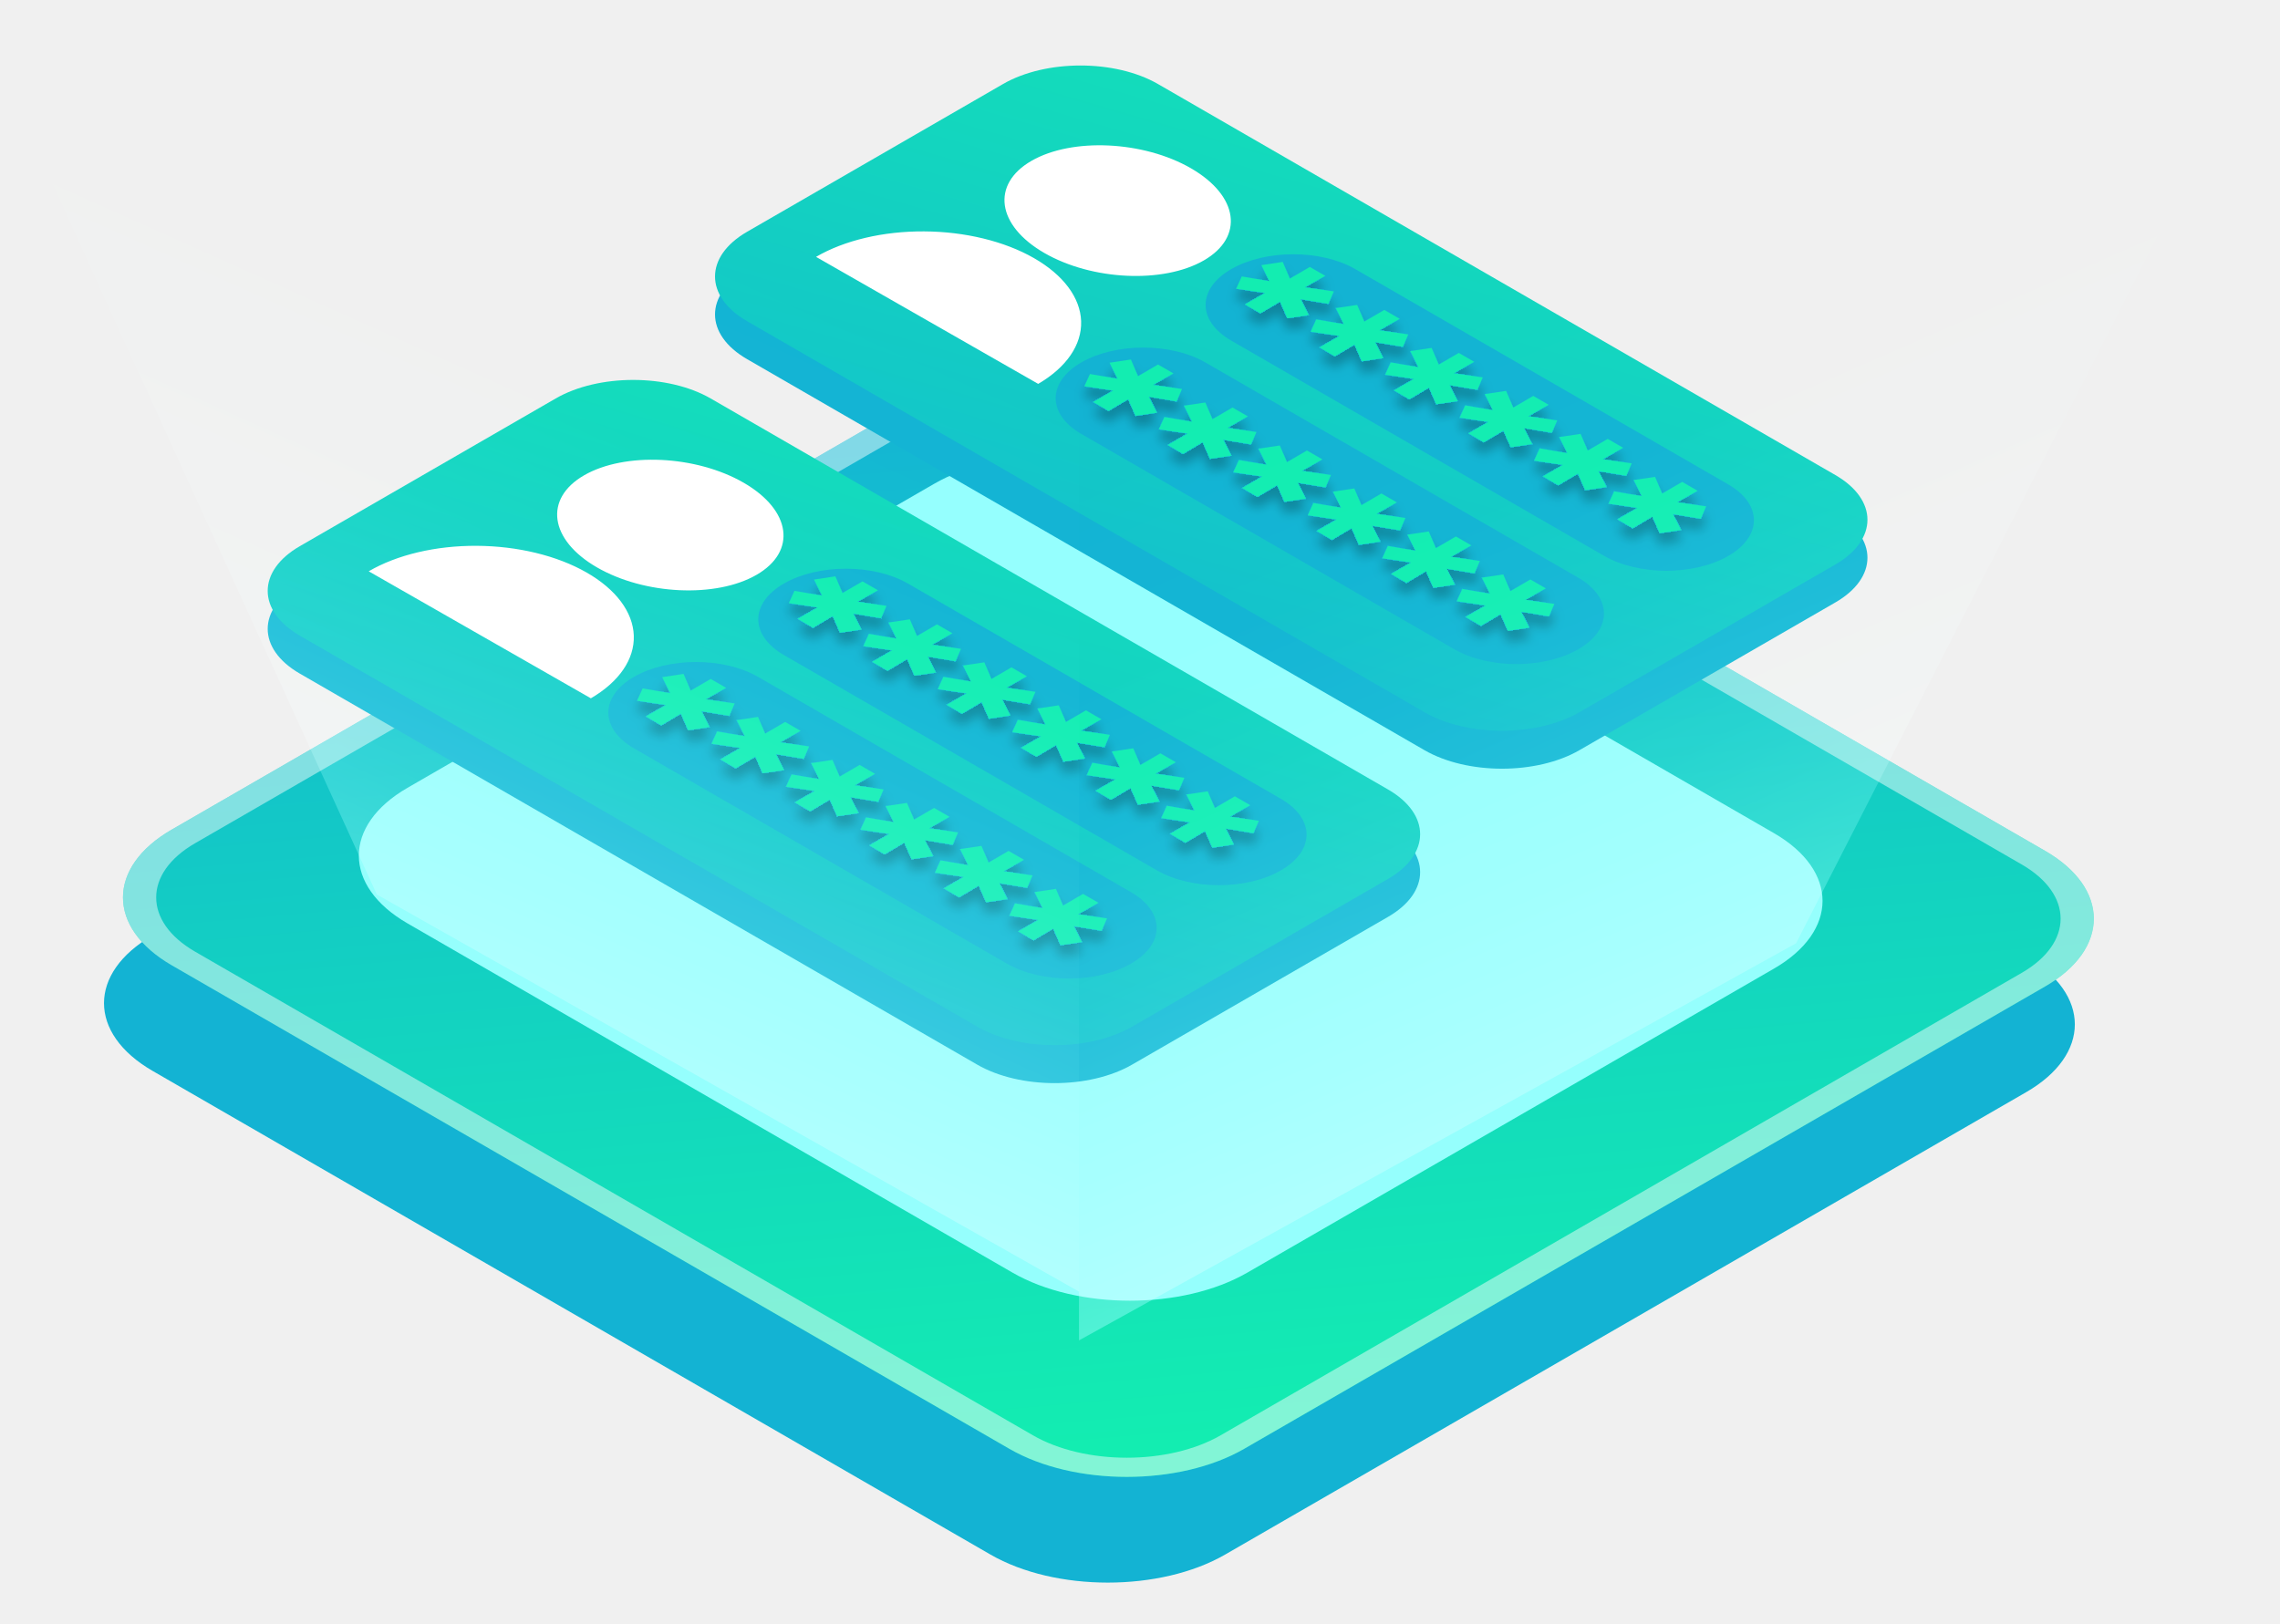
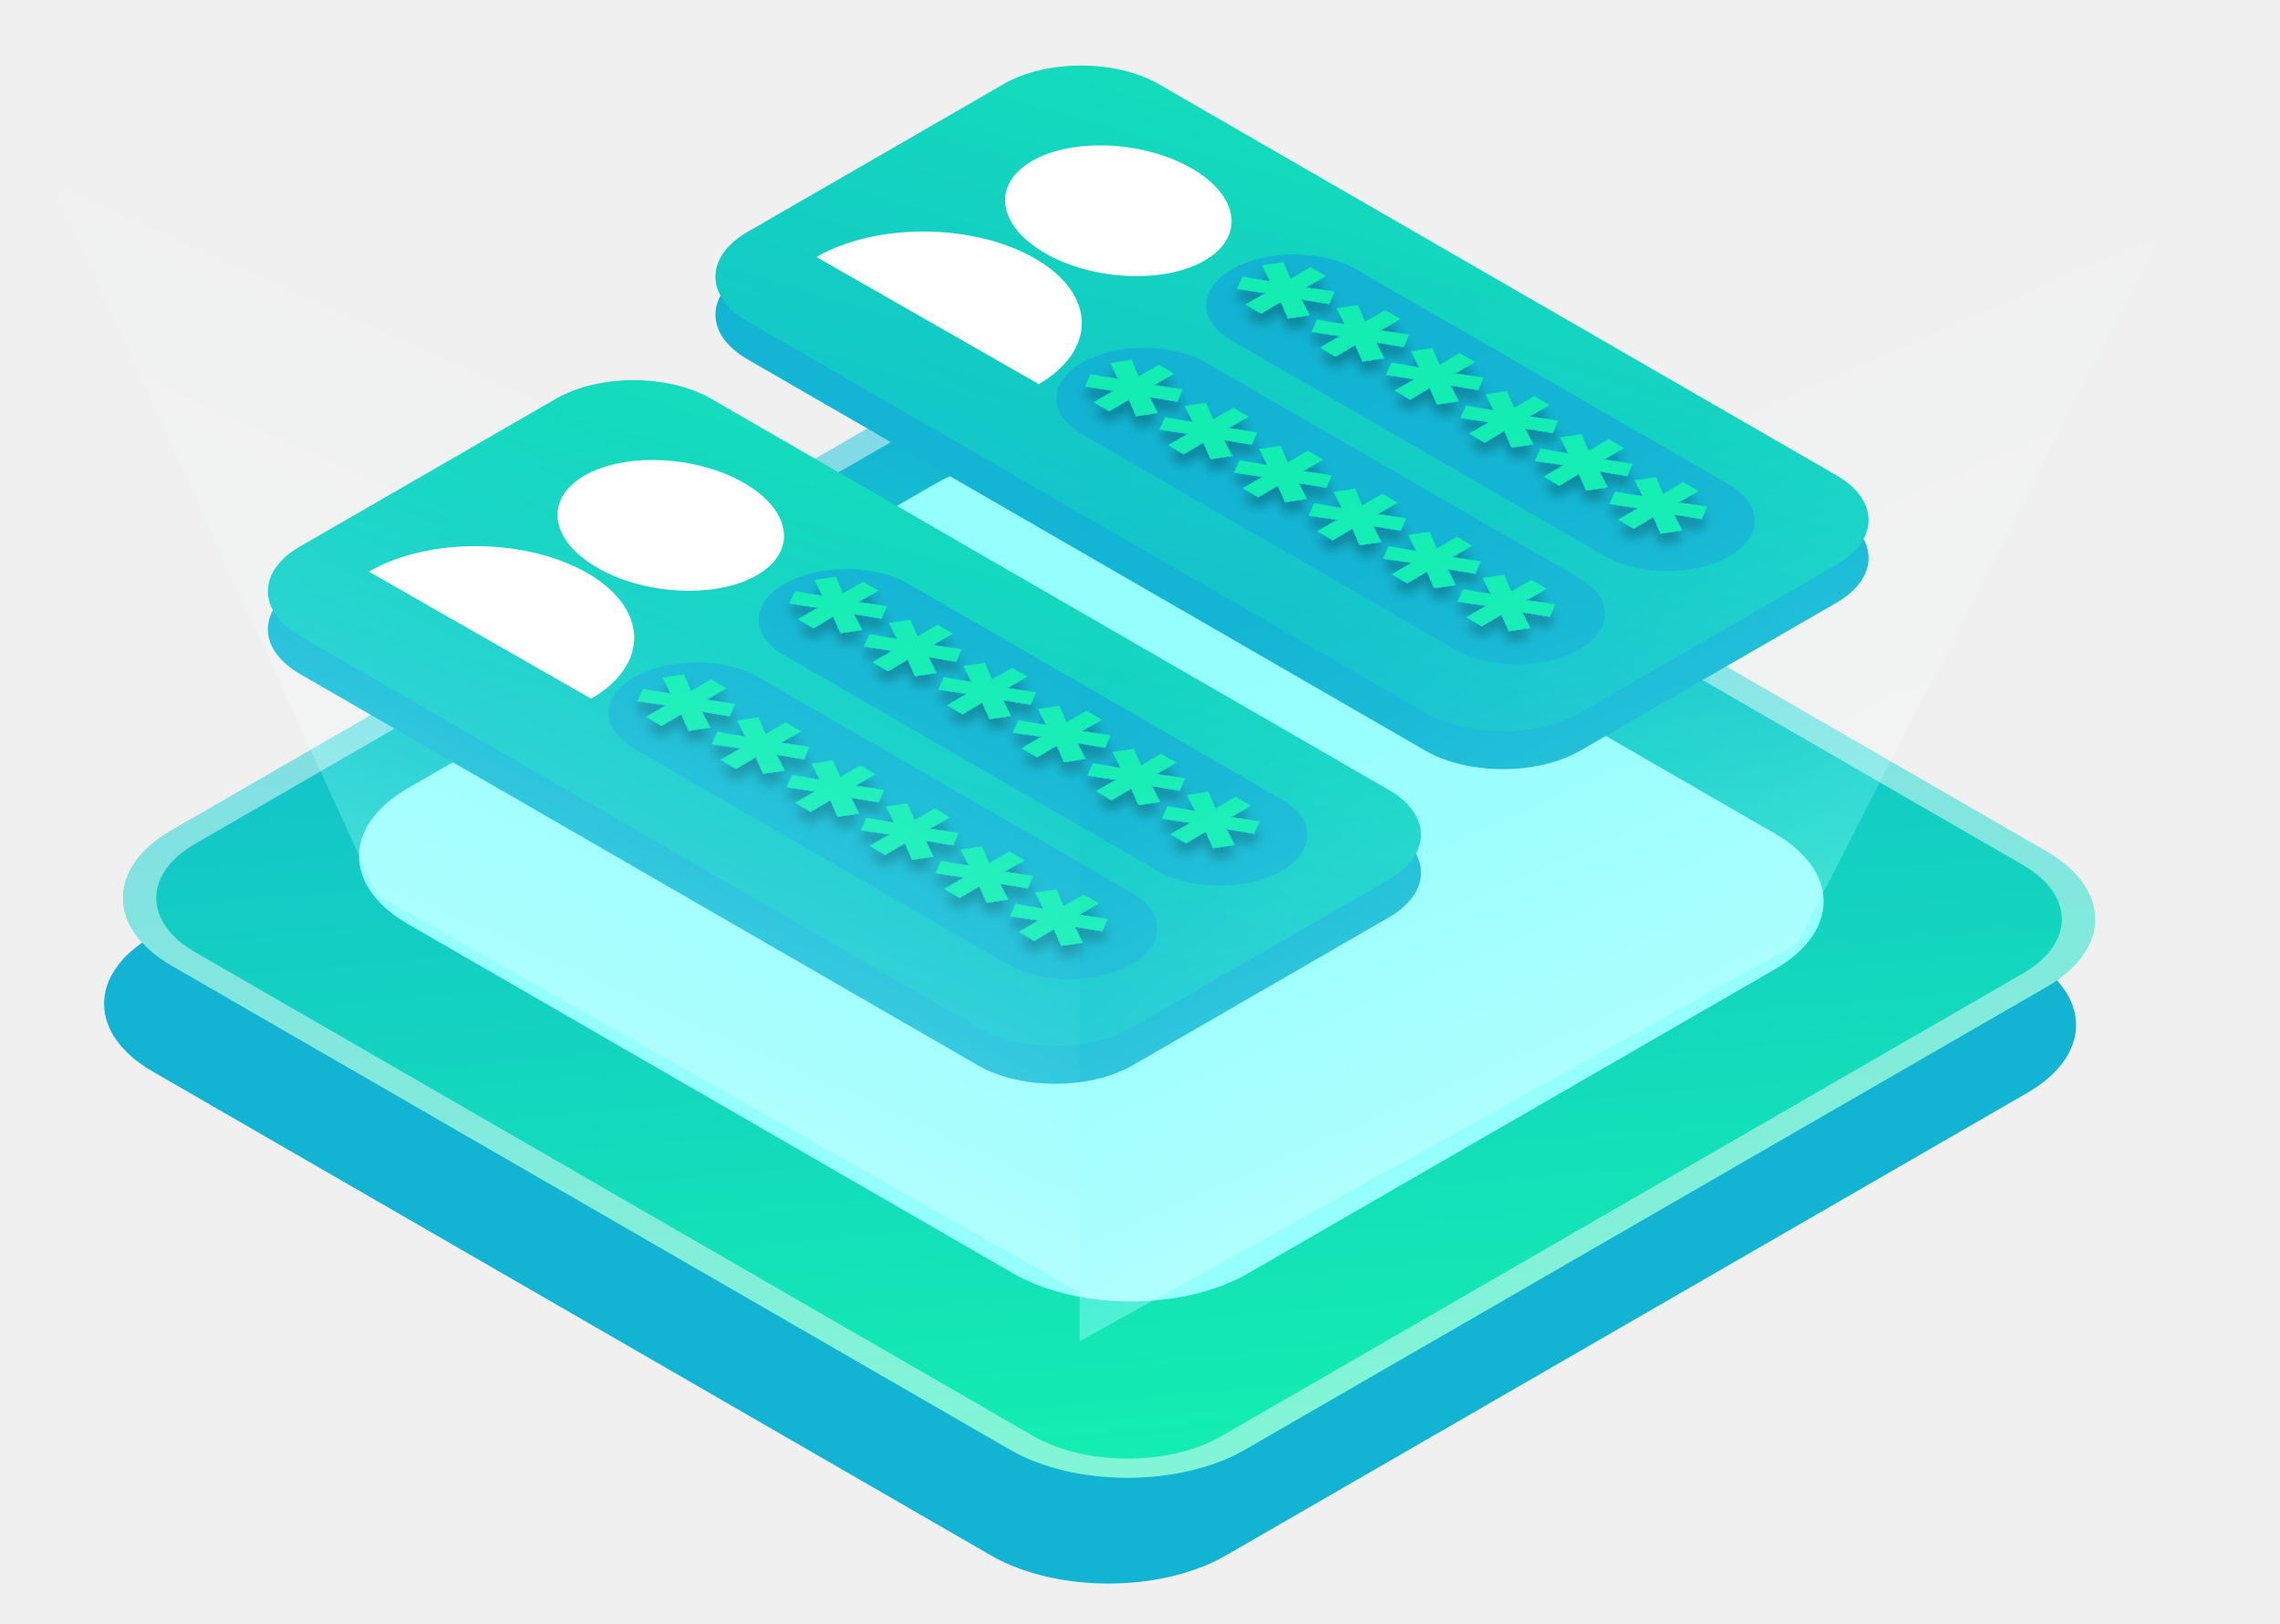
- <svg xmlns="http://www.w3.org/2000/svg" width="841" height="599" viewBox="0 0 841 599" fill="none">
+ <svg xmlns="http://www.w3.org/2000/svg" fill="none" viewBox="0 0 840.5 598.5">
  <rect width="456.83" height="441.17" rx="50" transform="matrix(0.866025 0.5 -0.866025 0.5 395.062 149.5)" fill="#13B3D3" />
  <rect width="456.83" height="441.17" rx="50" transform="matrix(0.866025 0.5 -0.866025 0.5 402.062 110.5)" fill="url(#paint0_linear_149_6)" />
  <rect y="5" width="446.83" height="431.17" rx="45" transform="matrix(0.866025 0.5 -0.866025 0.5 406.393 113)" stroke="white" stroke-opacity="0.47" stroke-width="10" />
  <g style="mix-blend-mode:screen">
    <rect width="357.707" height="324.293" rx="50" transform="matrix(0.866025 0.5 -0.866025 0.5 387.844 153.5)" fill="#8DFFF8" />
  </g>
  <rect width="354.509" height="175" rx="33" transform="matrix(0.866025 0.5 -0.866025 0.5 398.555 28.5)" fill="url(#paint1_linear_149_6)" />
  <rect width="354.509" height="175" rx="33" transform="matrix(0.866025 0.5 -0.866025 0.5 398.555 14.5)" fill="url(#paint2_linear_149_6)" />
  <rect width="211.662" height="52.797" rx="26.399" transform="matrix(0.866025 0.5 -0.866025 0.5 477.031 86.0732)" fill="url(#paint3_linear_149_6)" />
  <rect width="211.662" height="52.797" rx="26.399" transform="matrix(0.866025 0.5 -0.866025 0.5 421.727 120.5)" fill="url(#paint4_linear_149_6)" />
  <g style="mix-blend-mode:screen">
    <path fill-rule="evenodd" clip-rule="evenodd" d="M385.207 93.324C402.77 103.464 429.119 104.692 444.059 96.066C458.999 87.441 456.872 72.228 439.309 62.088C421.746 51.948 395.397 50.721 380.458 59.346C365.518 67.972 367.644 83.184 385.207 93.324ZM340.842 85.363C325.775 85.282 311.445 88.664 301.004 94.763L341.975 118.192L382.946 141.621C393.387 135.522 399.084 127.204 398.784 118.497C398.483 109.79 392.21 101.408 381.344 95.194C370.478 88.98 355.909 85.444 340.842 85.363Z" fill="white" />
  </g>
  <g filter="url(#filter0_d_149_6)">
    <path d="M489.99 112.095L477.502 109.995L479.078 109.085L482.776 116.26L474.834 117.415L471.803 110.485L473.198 110.66L464.892 115.595L459.194 112.305L467.681 107.475L467.984 108.28L455.981 106.53L458.042 101.98L470.47 104.115L468.893 105.025L465.256 97.815L473.137 96.625L476.107 103.59L474.774 103.38L483.14 98.48L488.838 101.77L480.29 106.565L479.927 105.795L491.99 107.51L489.99 112.095ZM517.459 127.954L504.971 125.854L506.547 124.944L510.245 132.119L502.304 133.274L499.272 126.344L500.667 126.519L492.362 131.454L486.663 128.164L495.15 123.334L495.453 124.139L483.45 122.389L485.511 117.839L497.939 119.974L496.363 120.884L492.725 113.674L500.606 112.484L503.577 119.449L502.243 119.239L510.609 114.339L516.307 117.629L507.76 122.424L507.396 121.654L519.46 123.369L517.459 127.954ZM544.928 143.814L532.44 141.714L534.016 140.804L537.714 147.979L529.773 149.134L526.742 142.204L528.136 142.379L519.831 147.314L514.132 144.024L522.619 139.194L522.923 139.999L510.919 138.249L512.981 133.699L525.408 135.834L523.832 136.744L520.195 129.534L528.075 128.344L531.046 135.309L529.712 135.099L538.078 130.199L543.776 133.489L535.229 138.284L534.865 137.514L546.929 139.229L544.928 143.814ZM572.398 159.673L559.909 157.573L561.486 156.663L565.184 163.838L557.242 164.993L554.211 158.063L555.605 158.238L547.3 163.173L541.602 159.883L550.089 155.053L550.392 155.858L538.389 154.108L540.45 149.558L552.877 151.693L551.301 152.603L547.664 145.393L555.545 144.203L558.515 151.168L557.181 150.958L565.547 146.058L571.246 149.348L562.698 154.143L562.334 153.373L574.398 155.088L572.398 159.673ZM599.867 175.533L587.379 173.432L588.955 172.522L592.653 179.698L584.711 180.852L581.68 173.922L583.075 174.097L574.769 179.032L569.071 175.742L577.558 170.912L577.861 171.717L565.858 169.967L567.919 165.417L580.347 167.552L578.77 168.462L575.133 161.252L583.014 160.062L585.984 167.028L584.651 166.817L593.016 161.917L598.715 165.207L590.167 170.002L589.804 169.233L601.867 170.947L599.867 175.533ZM627.336 191.392L614.848 189.292L616.424 188.382L620.122 195.557L612.181 196.712L609.149 189.782L610.544 189.957L602.239 194.892L596.54 191.602L605.027 186.772L605.33 187.577L593.327 185.827L595.388 181.277L607.816 183.412L606.24 184.322L602.602 177.112L610.483 175.922L613.454 182.887L612.12 182.677L620.486 177.777L626.184 181.067L617.637 185.862L617.273 185.092L629.337 186.807L627.336 191.392Z" fill="#13EDB1" />
  </g>
  <g filter="url(#filter1_d_149_6)">
    <path d="M433.99 148.095L421.502 145.995L423.078 145.085L426.776 152.26L418.834 153.415L415.803 146.485L417.198 146.66L408.892 151.595L403.194 148.305L411.681 143.475L411.984 144.28L399.981 142.53L402.042 137.98L414.47 140.115L412.893 141.025L409.256 133.815L417.137 132.625L420.107 139.59L418.774 139.38L427.14 134.48L432.838 137.77L424.29 142.565L423.927 141.795L435.99 143.51L433.99 148.095ZM461.459 163.954L448.971 161.854L450.547 160.944L454.245 168.119L446.304 169.274L443.272 162.344L444.667 162.519L436.362 167.454L430.663 164.164L439.15 159.334L439.453 160.139L427.45 158.389L429.511 153.839L441.939 155.974L440.363 156.884L436.725 149.674L444.606 148.484L447.577 155.449L446.243 155.239L454.609 150.339L460.307 153.629L451.76 158.424L451.396 157.654L463.46 159.369L461.459 163.954ZM488.928 179.814L476.44 177.714L478.016 176.804L481.714 183.979L473.773 185.134L470.742 178.204L472.136 178.379L463.831 183.314L458.132 180.024L466.619 175.194L466.923 175.999L454.919 174.249L456.981 169.699L469.408 171.834L467.832 172.744L464.195 165.534L472.075 164.344L475.046 171.309L473.712 171.099L482.078 166.199L487.776 169.489L479.229 174.284L478.865 173.514L490.929 175.229L488.928 179.814ZM516.398 195.673L503.909 193.573L505.486 192.663L509.184 199.838L501.242 200.993L498.211 194.063L499.605 194.238L491.3 199.173L485.602 195.883L494.089 191.053L494.392 191.858L482.389 190.108L484.45 185.558L496.877 187.693L495.301 188.603L491.664 181.393L499.545 180.203L502.515 187.168L501.181 186.958L509.547 182.058L515.246 185.348L506.698 190.143L506.334 189.373L518.398 191.088L516.398 195.673ZM543.867 211.533L531.379 209.432L532.955 208.522L536.653 215.698L528.711 216.852L525.68 209.922L527.075 210.097L518.769 215.032L513.071 211.742L521.558 206.912L521.861 207.717L509.858 205.967L511.919 201.417L524.347 203.552L522.77 204.462L519.133 197.252L527.014 196.062L529.984 203.028L528.651 202.817L537.016 197.917L542.715 201.207L534.167 206.002L533.804 205.233L545.867 206.947L543.867 211.533ZM571.336 227.392L558.848 225.292L560.424 224.382L564.122 231.557L556.181 232.712L553.149 225.782L554.544 225.957L546.239 230.892L540.54 227.602L549.027 222.772L549.33 223.577L537.327 221.827L539.388 217.277L551.816 219.412L550.24 220.322L546.602 213.112L554.483 211.922L557.454 218.887L556.12 218.677L564.486 213.777L570.184 217.067L561.637 221.862L561.273 221.092L573.337 222.807L571.336 227.392Z" fill="#13EDB1" />
  </g>
  <rect width="354.509" height="175" rx="33" transform="matrix(0.866025 0.5 -0.866025 0.5 233.555 144.5)" fill="url(#paint5_linear_149_6)" />
  <rect width="354.509" height="175" rx="33" transform="matrix(0.866025 0.5 -0.866025 0.5 233.555 130.5)" fill="url(#paint6_linear_149_6)" />
  <rect width="211.662" height="52.797" rx="26.399" transform="matrix(0.866025 0.5 -0.866025 0.5 312.031 202.073)" fill="url(#paint7_linear_149_6)" />
  <rect width="211.662" height="52.797" rx="26.399" transform="matrix(0.866025 0.5 -0.866025 0.5 256.727 236.5)" fill="url(#paint8_linear_149_6)" />
  <g style="mix-blend-mode:screen">
    <path fill-rule="evenodd" clip-rule="evenodd" d="M220.207 209.324C237.77 219.464 264.119 220.692 279.059 212.066C293.999 203.441 291.872 188.228 274.309 178.088C256.746 167.948 230.397 166.721 215.458 175.346C200.518 183.972 202.644 199.184 220.207 209.324ZM175.842 201.363C160.775 201.282 146.445 204.664 136.004 210.763L176.975 234.192L217.946 257.621C228.387 251.522 234.084 243.204 233.784 234.497C233.483 225.79 227.21 217.408 216.344 211.194C205.478 204.98 190.909 201.444 175.842 201.363Z" fill="white" />
  </g>
  <g filter="url(#filter2_d_149_6)">
    <path d="M324.99 228.095L312.502 225.995L314.078 225.085L317.776 232.26L309.834 233.415L306.803 226.485L308.198 226.66L299.892 231.595L294.194 228.305L302.681 223.475L302.984 224.28L290.981 222.53L293.042 217.98L305.47 220.115L303.893 221.025L300.256 213.815L308.137 212.625L311.107 219.59L309.774 219.38L318.14 214.48L323.838 217.77L315.29 222.565L314.927 221.795L326.99 223.51L324.99 228.095ZM352.459 243.954L339.971 241.854L341.547 240.944L345.245 248.119L337.304 249.274L334.272 242.344L335.667 242.519L327.362 247.454L321.663 244.164L330.15 239.334L330.453 240.139L318.45 238.389L320.511 233.839L332.939 235.974L331.363 236.884L327.725 229.674L335.606 228.484L338.577 235.449L337.243 235.239L345.609 230.339L351.307 233.629L342.76 238.424L342.396 237.654L354.46 239.369L352.459 243.954ZM379.928 259.814L367.44 257.714L369.016 256.804L372.714 263.979L364.773 265.134L361.742 258.204L363.136 258.379L354.831 263.314L349.132 260.024L357.619 255.194L357.923 255.999L345.919 254.249L347.981 249.699L360.408 251.834L358.832 252.744L355.195 245.534L363.075 244.344L366.046 251.309L364.712 251.099L373.078 246.199L378.776 249.489L370.229 254.284L369.865 253.514L381.929 255.229L379.928 259.814ZM407.398 275.673L394.909 273.573L396.486 272.663L400.184 279.838L392.242 280.993L389.211 274.063L390.605 274.238L382.3 279.173L376.602 275.883L385.089 271.053L385.392 271.858L373.389 270.108L375.45 265.558L387.877 267.693L386.301 268.603L382.664 261.393L390.545 260.203L393.515 267.168L392.181 266.958L400.547 262.058L406.246 265.348L397.698 270.143L397.334 269.373L409.398 271.088L407.398 275.673ZM434.867 291.533L422.379 289.432L423.955 288.522L427.653 295.698L419.711 296.852L416.68 289.922L418.075 290.097L409.769 295.032L404.071 291.742L412.558 286.912L412.861 287.717L400.858 285.967L402.919 281.417L415.347 283.552L413.77 284.462L410.133 277.252L418.014 276.062L420.984 283.028L419.651 282.817L428.016 277.917L433.715 281.207L425.167 286.002L424.804 285.233L436.867 286.947L434.867 291.533ZM462.336 307.392L449.848 305.292L451.424 304.382L455.122 311.557L447.181 312.712L444.149 305.782L445.544 305.957L437.239 310.892L431.54 307.602L440.027 302.772L440.33 303.577L428.327 301.827L430.388 297.277L442.816 299.412L441.24 300.322L437.602 293.112L445.483 291.922L448.454 298.887L447.12 298.677L455.486 293.777L461.184 297.067L452.637 301.862L452.273 301.092L464.337 302.807L462.336 307.392Z" fill="#13EDB1" />
  </g>
  <g filter="url(#filter3_d_149_6)">
    <path d="M268.99 264.095L256.502 261.995L258.078 261.085L261.776 268.26L253.834 269.415L250.803 262.485L252.198 262.66L243.892 267.595L238.194 264.305L246.681 259.475L246.984 260.28L234.981 258.53L237.042 253.98L249.47 256.115L247.893 257.025L244.256 249.815L252.137 248.625L255.107 255.59L253.774 255.38L262.14 250.48L267.838 253.77L259.29 258.565L258.927 257.795L270.99 259.51L268.99 264.095ZM296.459 279.954L283.971 277.854L285.547 276.944L289.245 284.119L281.304 285.274L278.272 278.344L279.667 278.519L271.362 283.454L265.663 280.164L274.15 275.334L274.453 276.139L262.45 274.389L264.511 269.839L276.939 271.974L275.363 272.884L271.725 265.674L279.606 264.484L282.577 271.449L281.243 271.239L289.609 266.339L295.307 269.629L286.76 274.424L286.396 273.654L298.46 275.369L296.459 279.954ZM323.928 295.814L311.44 293.714L313.016 292.804L316.714 299.979L308.773 301.134L305.742 294.204L307.136 294.379L298.831 299.314L293.132 296.024L301.619 291.194L301.923 291.999L289.919 290.249L291.981 285.699L304.408 287.834L302.832 288.744L299.195 281.534L307.075 280.344L310.046 287.309L308.712 287.099L317.078 282.199L322.776 285.489L314.229 290.284L313.865 289.514L325.929 291.229L323.928 295.814ZM351.398 311.673L338.909 309.573L340.486 308.663L344.184 315.838L336.242 316.993L333.211 310.063L334.605 310.238L326.3 315.173L320.602 311.883L329.089 307.053L329.392 307.858L317.389 306.108L319.45 301.558L331.877 303.693L330.301 304.603L326.664 297.393L334.545 296.203L337.515 303.168L336.181 302.958L344.547 298.058L350.246 301.348L341.698 306.143L341.334 305.373L353.398 307.088L351.398 311.673ZM378.867 327.533L366.379 325.432L367.955 324.522L371.653 331.698L363.711 332.852L360.68 325.922L362.075 326.097L353.769 331.032L348.071 327.742L356.558 322.912L356.861 323.717L344.858 321.967L346.919 317.417L359.347 319.552L357.77 320.462L354.133 313.252L362.014 312.062L364.984 319.028L363.651 318.817L372.016 313.917L377.715 317.207L369.167 322.002L368.804 321.233L380.867 322.947L378.867 327.533ZM406.336 343.392L393.848 341.292L395.424 340.382L399.122 347.557L391.181 348.712L388.149 341.782L389.544 341.957L381.239 346.892L375.54 343.602L384.027 338.772L384.33 339.577L372.327 337.827L374.388 333.277L386.816 335.412L385.24 336.322L381.602 329.112L389.483 327.922L392.454 334.887L391.12 334.677L399.486 329.777L405.184 333.067L396.637 337.862L396.273 337.092L408.337 338.807L406.336 343.392Z" fill="#13EDB1" />
  </g>
  <g style="mix-blend-mode:screen">
    <path d="M0 25.5L398 36V476.5L139 330L0 25.5Z" fill="url(#paint9_linear_149_6)" fill-opacity="0.44" />
  </g>
  <g style="mix-blend-mode:screen">
    <path d="M840.5 0L398 119.5V494.5L662.5 348L840.5 0Z" fill="url(#paint10_linear_149_6)" fill-opacity="0.44" />
  </g>
  <defs>
    <filter id="filter0_d_149_6" x="445.68" y="92.985" width="194.023" height="115.402" filterUnits="userSpaceOnUse" color-interpolation-filters="sRGB">
      <feFlood flood-opacity="0" result="BackgroundImageFix" />
      <feColorMatrix in="SourceAlpha" type="matrix" values="0 0 0 0 0 0 0 0 0 0 0 0 0 0 0 0 0 0 127 0" result="hardAlpha" />
      <feOffset dy="4" />
      <feGaussianBlur stdDeviation="2" />
      <feComposite in2="hardAlpha" operator="out" />
      <feColorMatrix type="matrix" values="0 0 0 0 0 0 0 0 0 0 0 0 0 0 0 0 0 0 0.25 0" />
      <feBlend mode="normal" in2="BackgroundImageFix" result="effect1_dropShadow_149_6" />
      <feBlend mode="normal" in="SourceGraphic" in2="effect1_dropShadow_149_6" result="shape" />
    </filter>
    <filter id="filter1_d_149_6" x="389.68" y="128.985" width="194.023" height="115.402" filterUnits="userSpaceOnUse" color-interpolation-filters="sRGB">
      <feFlood flood-opacity="0" result="BackgroundImageFix" />
      <feColorMatrix in="SourceAlpha" type="matrix" values="0 0 0 0 0 0 0 0 0 0 0 0 0 0 0 0 0 0 127 0" result="hardAlpha" />
      <feOffset dy="4" />
      <feGaussianBlur stdDeviation="2" />
      <feComposite in2="hardAlpha" operator="out" />
      <feColorMatrix type="matrix" values="0 0 0 0 0 0 0 0 0 0 0 0 0 0 0 0 0 0 0.25 0" />
      <feBlend mode="normal" in2="BackgroundImageFix" result="effect1_dropShadow_149_6" />
      <feBlend mode="normal" in="SourceGraphic" in2="effect1_dropShadow_149_6" result="shape" />
    </filter>
    <filter id="filter2_d_149_6" x="280.68" y="208.985" width="194.023" height="115.402" filterUnits="userSpaceOnUse" color-interpolation-filters="sRGB">
      <feFlood flood-opacity="0" result="BackgroundImageFix" />
      <feColorMatrix in="SourceAlpha" type="matrix" values="0 0 0 0 0 0 0 0 0 0 0 0 0 0 0 0 0 0 127 0" result="hardAlpha" />
      <feOffset dy="4" />
      <feGaussianBlur stdDeviation="2" />
      <feComposite in2="hardAlpha" operator="out" />
      <feColorMatrix type="matrix" values="0 0 0 0 0 0 0 0 0 0 0 0 0 0 0 0 0 0 0.25 0" />
      <feBlend mode="normal" in2="BackgroundImageFix" result="effect1_dropShadow_149_6" />
      <feBlend mode="normal" in="SourceGraphic" in2="effect1_dropShadow_149_6" result="shape" />
    </filter>
    <filter id="filter3_d_149_6" x="224.68" y="244.985" width="194.023" height="115.402" filterUnits="userSpaceOnUse" color-interpolation-filters="sRGB">
      <feFlood flood-opacity="0" result="BackgroundImageFix" />
      <feColorMatrix in="SourceAlpha" type="matrix" values="0 0 0 0 0 0 0 0 0 0 0 0 0 0 0 0 0 0 127 0" result="hardAlpha" />
      <feOffset dy="4" />
      <feGaussianBlur stdDeviation="2" />
      <feComposite in2="hardAlpha" operator="out" />
      <feColorMatrix type="matrix" values="0 0 0 0 0 0 0 0 0 0 0 0 0 0 0 0 0 0 0.25 0" />
      <feBlend mode="normal" in2="BackgroundImageFix" result="effect1_dropShadow_149_6" />
      <feBlend mode="normal" in="SourceGraphic" in2="effect1_dropShadow_149_6" result="shape" />
    </filter>
    <linearGradient id="paint0_linear_149_6" x1="411.157" y1="441.17" x2="-36.469" y2="111.549" gradientUnits="userSpaceOnUse">
      <stop stop-color="#13EDB1" />
      <stop offset="1" stop-color="#13B3D3" />
    </linearGradient>
    <linearGradient id="paint1_linear_149_6" x1="312.802" y1="-62" x2="34.576" y2="125.403" gradientUnits="userSpaceOnUse">
      <stop offset="1" stop-color="#13B3D3" />
    </linearGradient>
    <linearGradient id="paint2_linear_149_6" x1="-22.392" y1="-147.74" x2="142.769" y2="347.572" gradientUnits="userSpaceOnUse">
      <stop stop-color="#13EDB1" />
      <stop offset="1" stop-color="#13B3D3" />
    </linearGradient>
    <linearGradient id="paint3_linear_149_6" x1="-13.369" y1="-44.573" x2="13.837" y2="116.893" gradientUnits="userSpaceOnUse">
      <stop offset="1" stop-color="#13B3D3" />
    </linearGradient>
    <linearGradient id="paint4_linear_149_6" x1="-13.369" y1="-44.573" x2="13.837" y2="116.893" gradientUnits="userSpaceOnUse">
      <stop offset="1" stop-color="#13B3D3" />
    </linearGradient>
    <linearGradient id="paint5_linear_149_6" x1="312.802" y1="-62" x2="34.576" y2="125.403" gradientUnits="userSpaceOnUse">
      <stop offset="1" stop-color="#13B3D3" />
    </linearGradient>
    <linearGradient id="paint6_linear_149_6" x1="-22.392" y1="-147.74" x2="142.769" y2="347.572" gradientUnits="userSpaceOnUse">
      <stop stop-color="#13EDB1" />
      <stop offset="1" stop-color="#13B3D3" />
    </linearGradient>
    <linearGradient id="paint7_linear_149_6" x1="-13.369" y1="-44.573" x2="13.837" y2="116.893" gradientUnits="userSpaceOnUse">
      <stop offset="1" stop-color="#13B3D3" />
    </linearGradient>
    <linearGradient id="paint8_linear_149_6" x1="-13.369" y1="-44.573" x2="13.837" y2="116.893" gradientUnits="userSpaceOnUse">
      <stop offset="1" stop-color="#13B3D3" />
    </linearGradient>
    <linearGradient id="paint9_linear_149_6" x1="229.679" y1="398.81" x2="406.581" y2="4.343" gradientUnits="userSpaceOnUse">
      <stop stop-color="#95FFFD" />
      <stop offset="0.506" stop-color="#1B9577" stop-opacity="0.117" />
      <stop offset="0.745" stop-color="#0B8765" stop-opacity="0" />
    </linearGradient>
    <linearGradient id="paint10_linear_149_6" x1="566.723" y1="418.551" x2="396.672" y2="29.741" gradientUnits="userSpaceOnUse">
      <stop stop-color="#95FFFD" />
      <stop offset="0.506" stop-color="#1B9577" stop-opacity="0.117" />
      <stop offset="0.745" stop-color="#0B8765" stop-opacity="0" />
    </linearGradient>
  </defs>
</svg>
